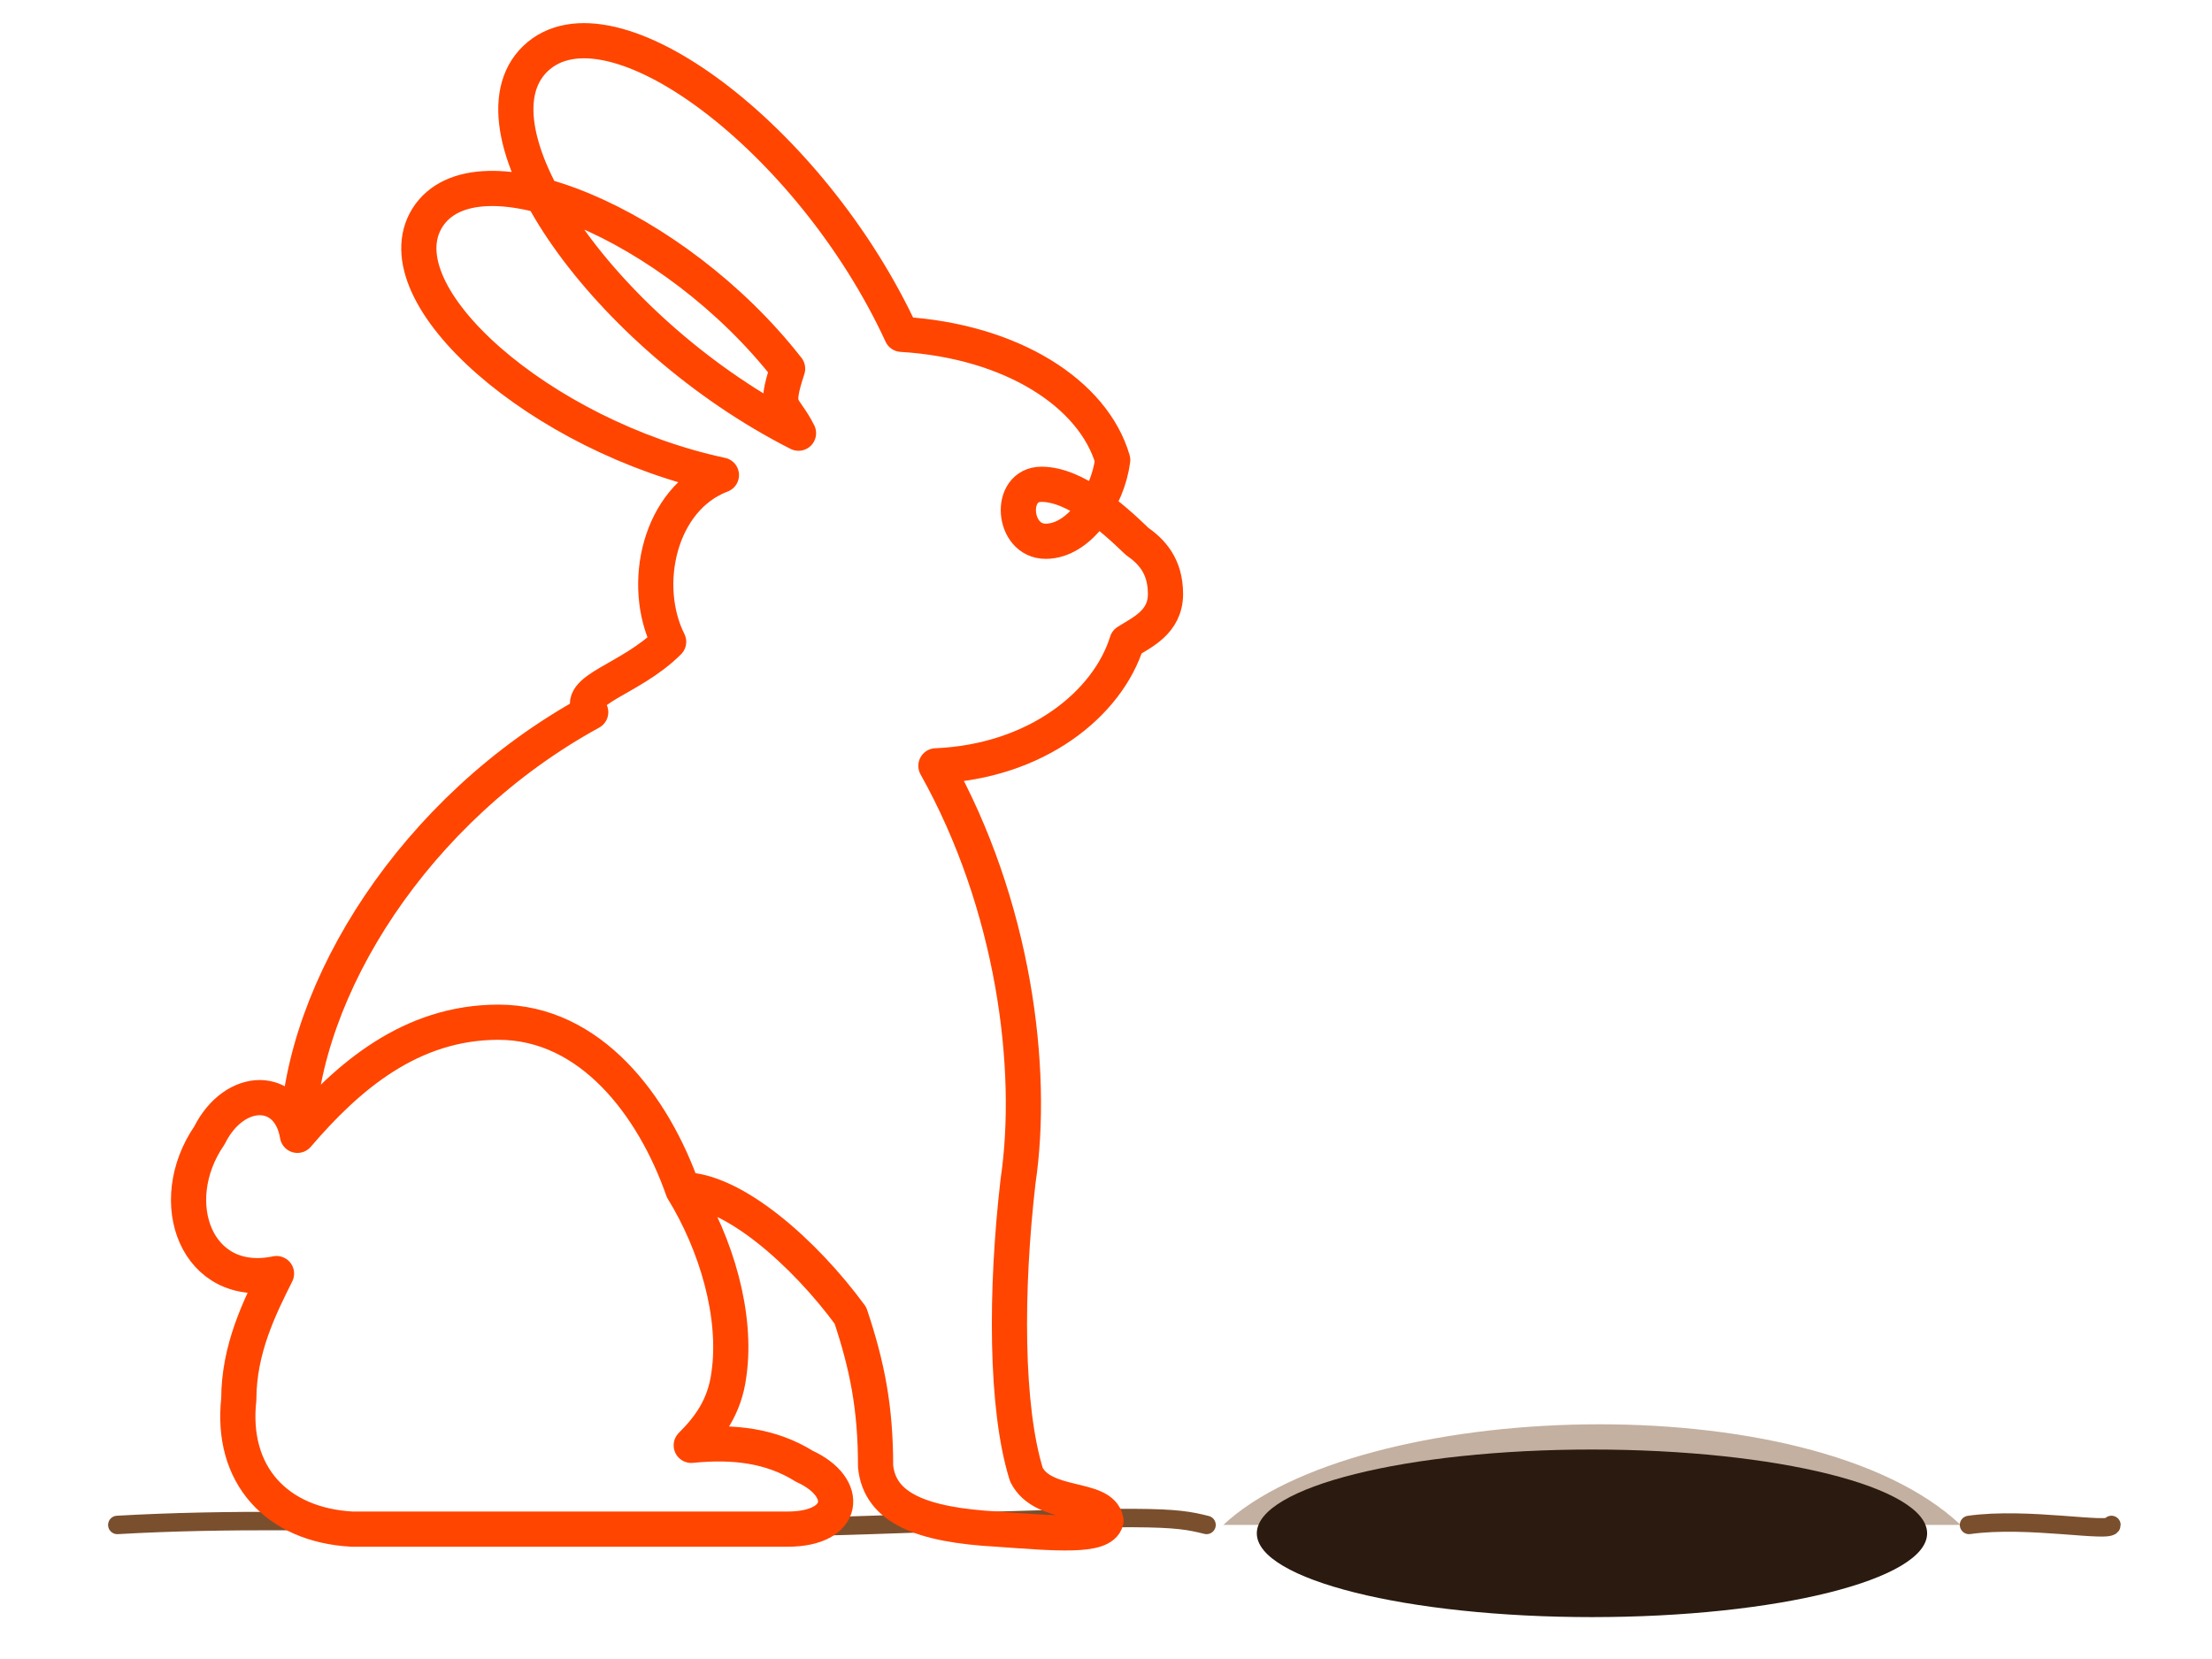
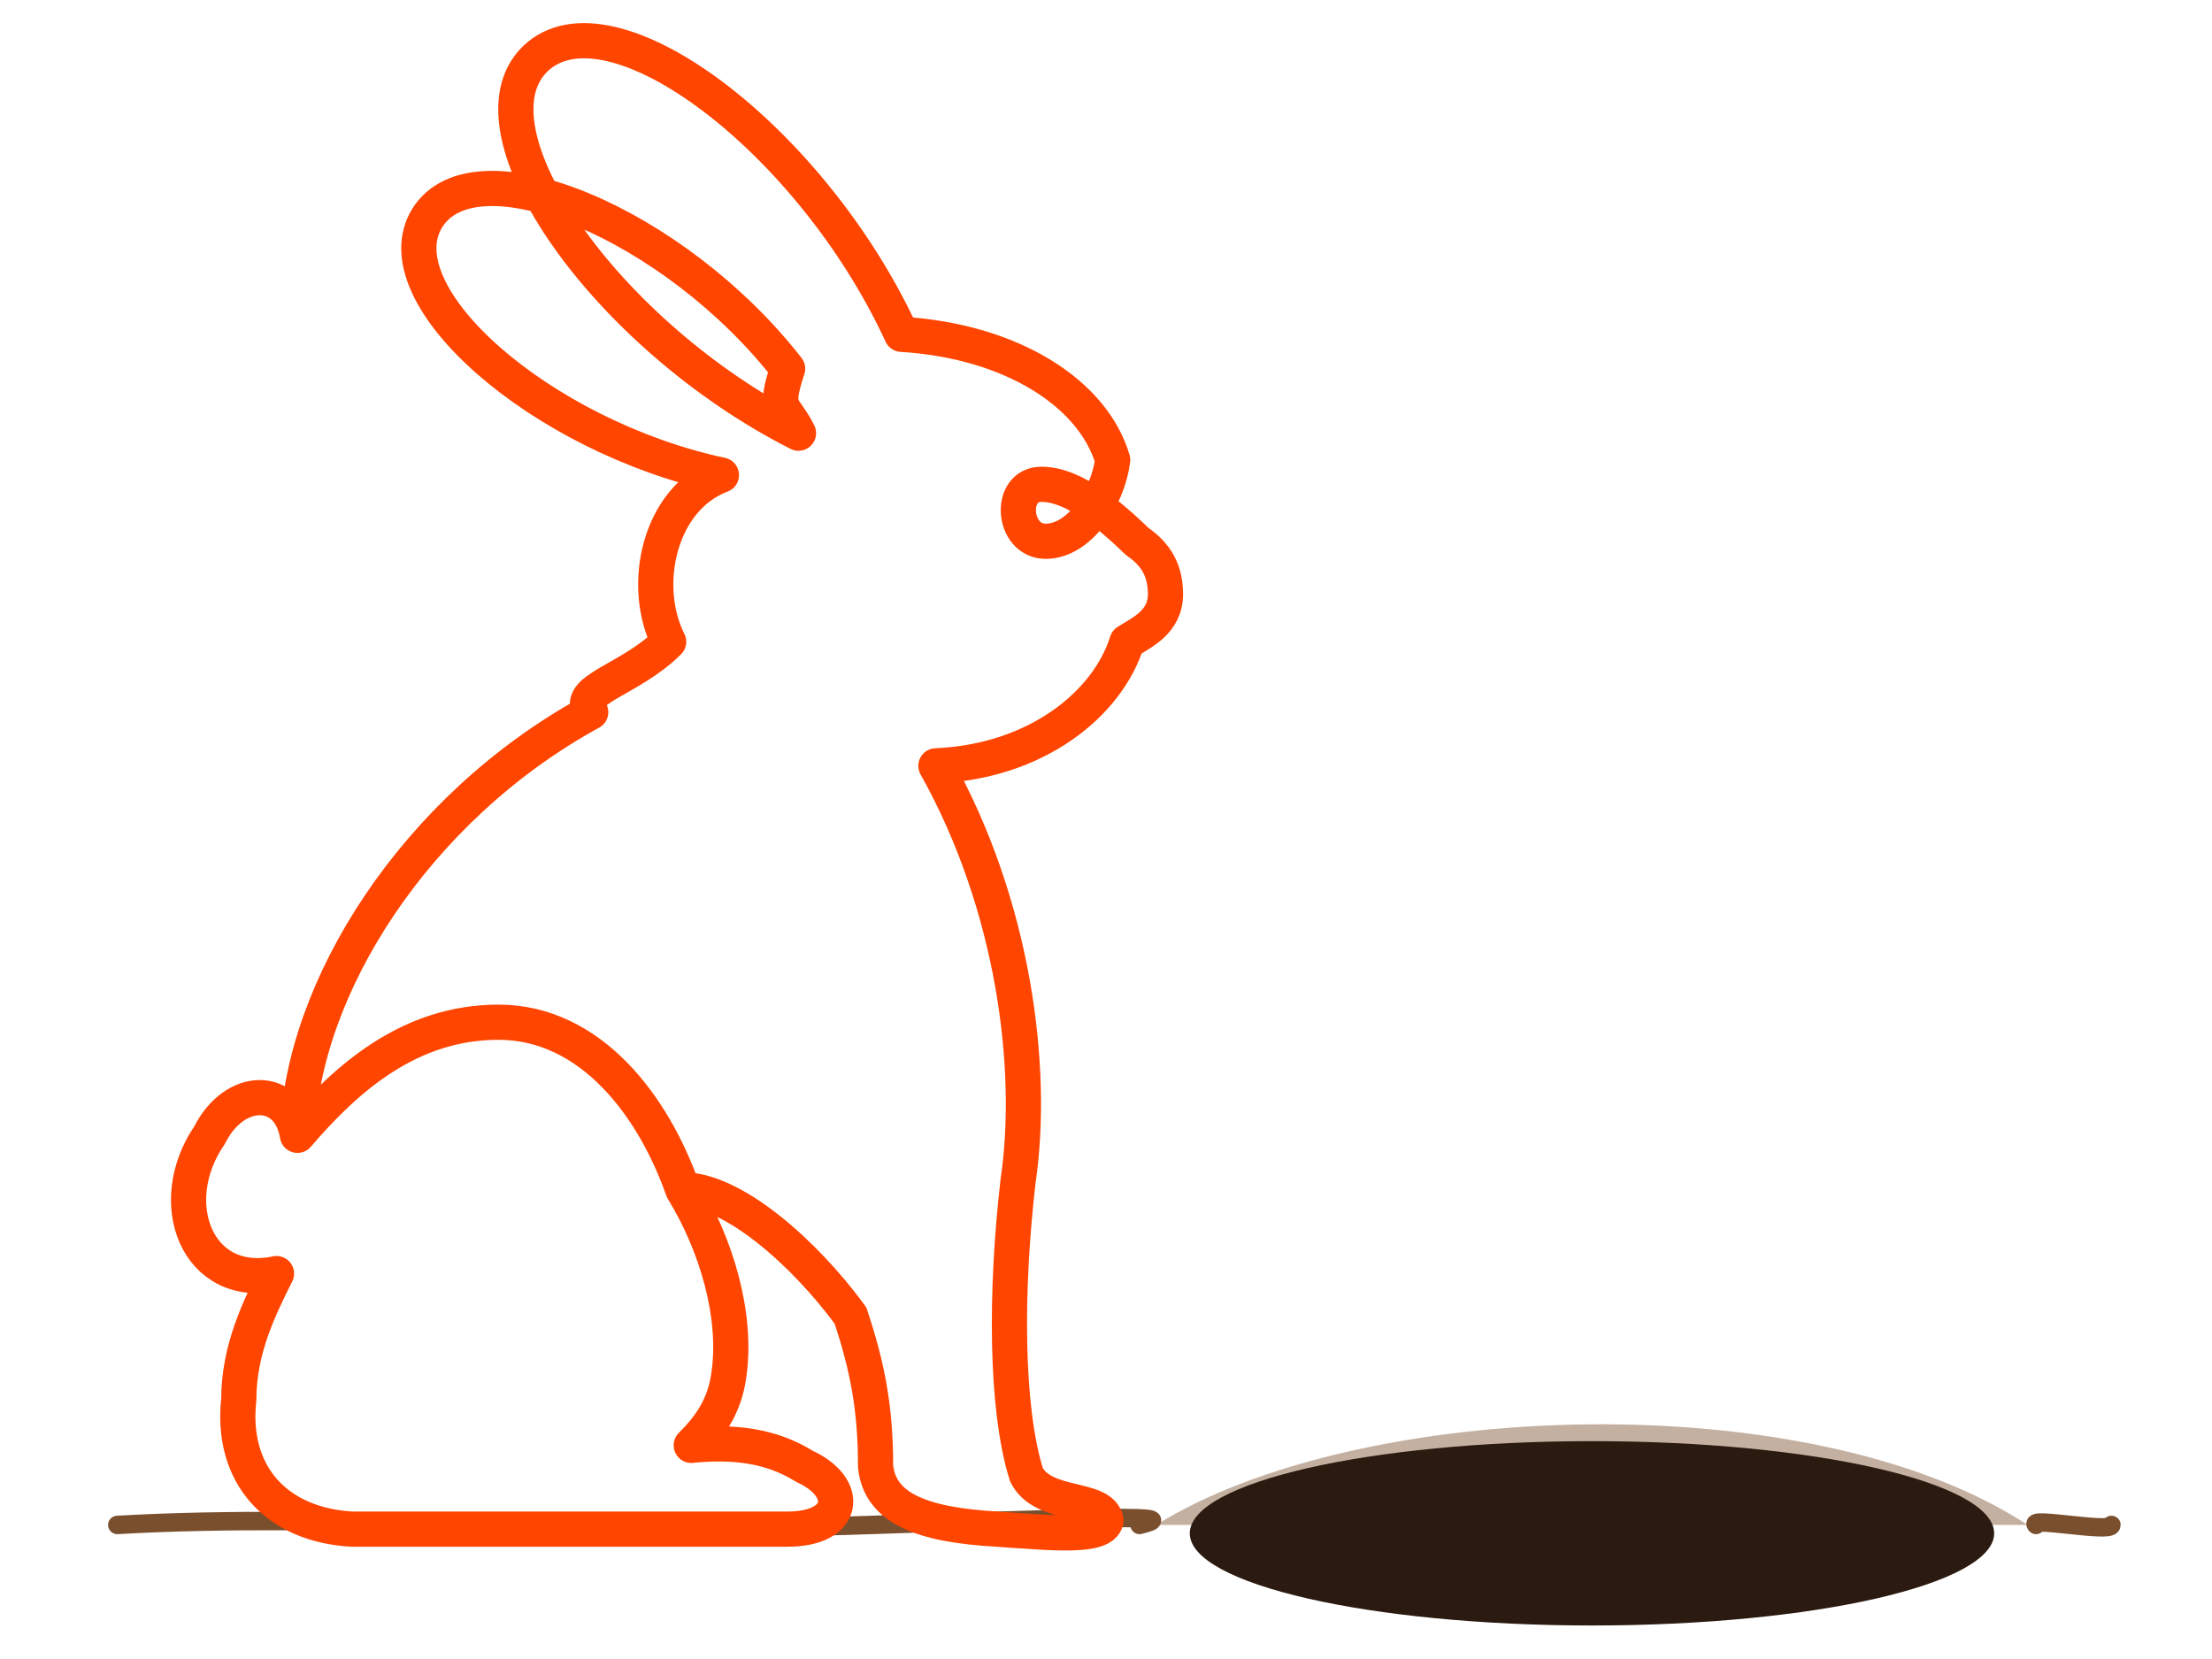
<svg xmlns="http://www.w3.org/2000/svg" viewBox="0 -12 264 198" width="528" height="396">
-   <path d="M14 170 C40 168.5 70 171.2 104 170 S140 169 144 170 M235 170 C242 169 252 171 252 170" fill="none" stroke="#7a4f2e" stroke-width="2.2" stroke-linecap="round" />
-   <path d="M146 170 C162 155 216 153 234 170" fill="#7a4f2e" opacity=".45" />
-   <ellipse cx="190" cy="171" rx="40" ry="10" fill="#2a1a0f" />
+   <path d="M14 170 C40 168.5 70 171.2 104 170 S140 169 136 170 M243 170 C242 169 252 171 252 170" fill="none" stroke="#7a4f2e" stroke-width="2.2" stroke-linecap="round" />
+   <path d="M138 170 C162 155 216 153 242 170" fill="#7a4f2e" opacity=".45" />
+   <ellipse cx="190" cy="171" rx="48" ry="11" fill="#2a1a0f" />
  <path d="M3.5 -40 C7.5 -33.5 10 -25 9 -18 C8.5 -14 6.5 -11.5 4.5 -9.5 C9.5 -10 14 -9.5 18 -7 C23.5 -4.5 23 0.5 16 0.5 C11 0.5 5 0.5 0 0.5 C-12 0.5 -26 0.5 -36 0.5 C-45 0 -50.5 -6 -49.5 -15 C-49.5 -21 -47 -26 -45 -30 C-54.5 -28 -58.5 -38.5 -53 -46.5 C-50 -52.5 -43.5 -52.5 -42.5 -46.5 C-42 -64 -28.5 -85.5 -7.5 -97 C-9.6 -99.7 -2.8 -100.8 1.8 -105.4 C-1.6 -112.2 0.7 -122.5 8.1 -125.3 C-13.4 -129.9 -32.7 -146.8 -27 -156 C-21.2 -165.2 2.5 -155.3 16 -138 C14.3 -132.8 15.5 -133.9 17.3 -130.3 C-5.6 -141.9 -22.9 -166.5 -14.1 -175 C-5.2 -183.5 18.8 -165.5 29.6 -142.1 C42.8 -141.3 52.5 -135 54.8 -127.1 C54.2 -122.5 50.8 -117.4 46.8 -117.4 C42.8 -117.4 42.3 -124.2 46.3 -124.2 C50.3 -124.2 54.8 -120.2 57.7 -117.4 C59.4 -116.2 61.1 -114.5 61.1 -111.1 C61.1 -107.7 58.2 -106.5 56.5 -105.4 C54.2 -98 45.7 -91.1 33.7 -90.6 C43 -74 45.5 -54.5 43.5 -41 C42 -28 42 -14 44.5 -6 C46.5 -2 53.5 -3.5 54 -0.5 C53.5 1.5 48 1 41 0.5 C32 0 27 -2 26.5 -7 C26.5 -14 25.5 -19 23.5 -25 C18 -32.5 9.5 -40 3.5 -40 C0 -50 -7.5 -60 -18.5 -60 C-29 -60 -36.5 -53.5 -42.5 -46.5" transform="translate(78 170)" fill="none" stroke="#ff4500" stroke-width="4.2" stroke-linecap="round" stroke-linejoin="round" />
</svg>
